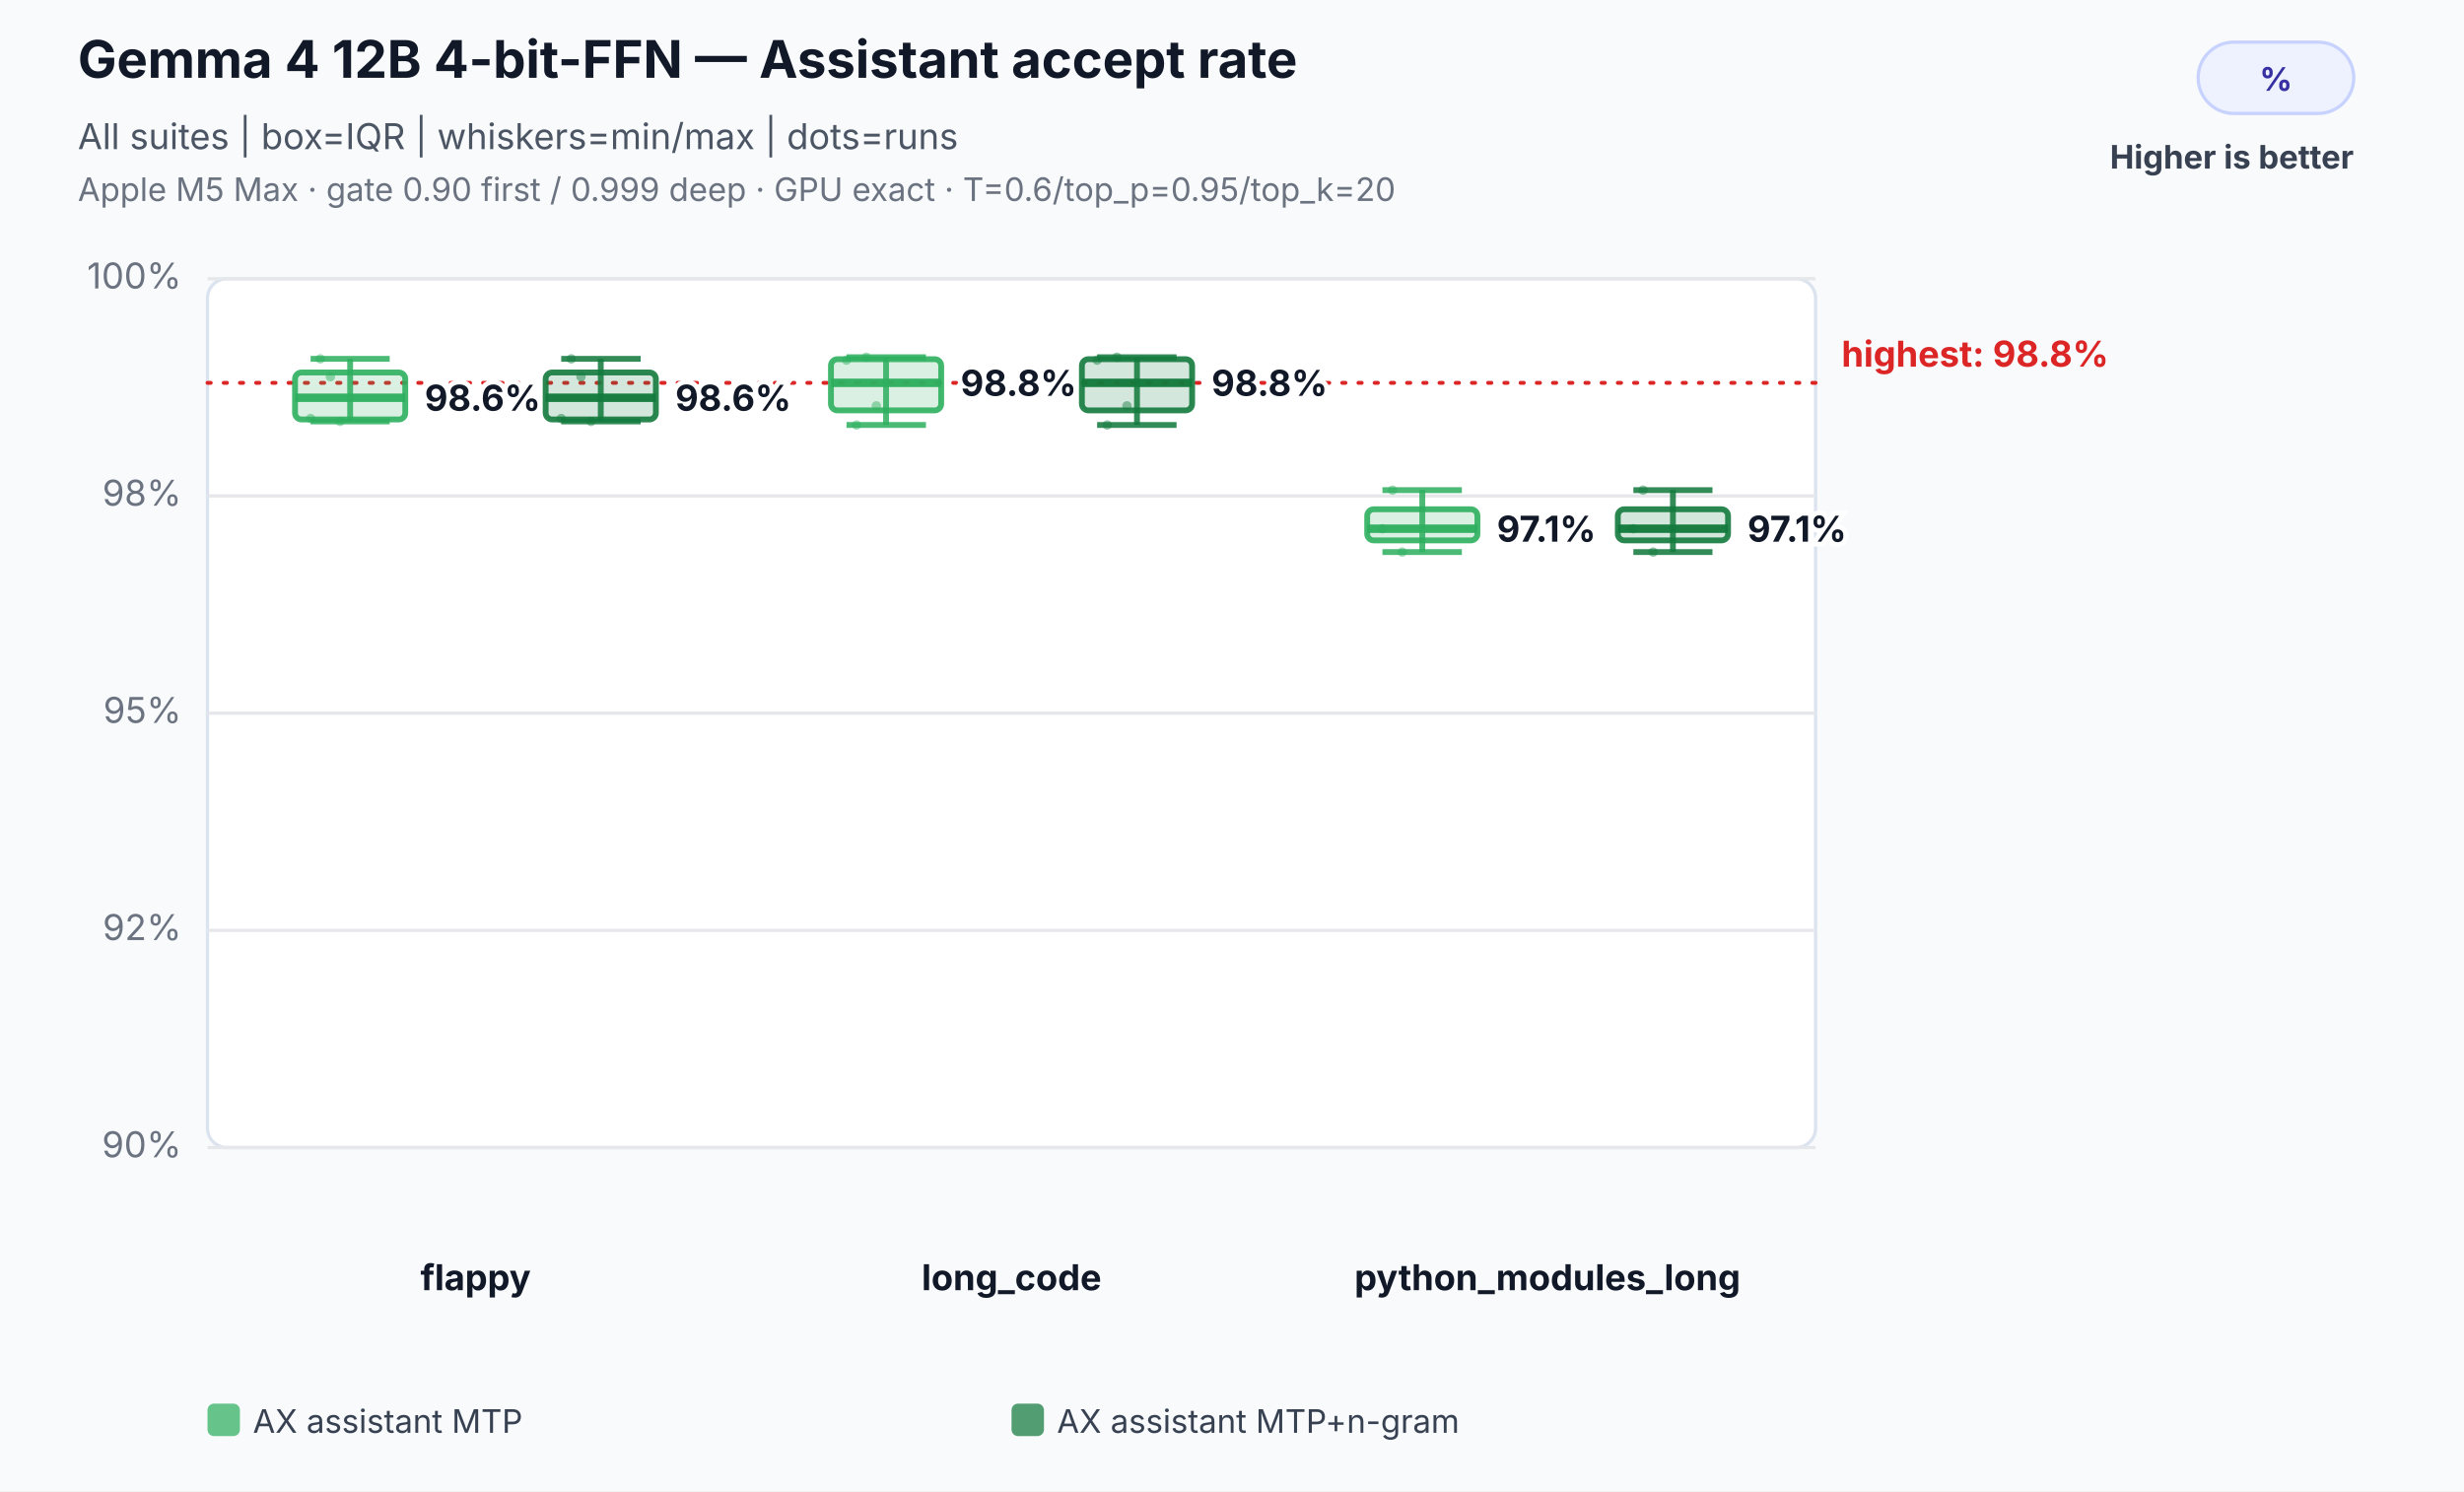
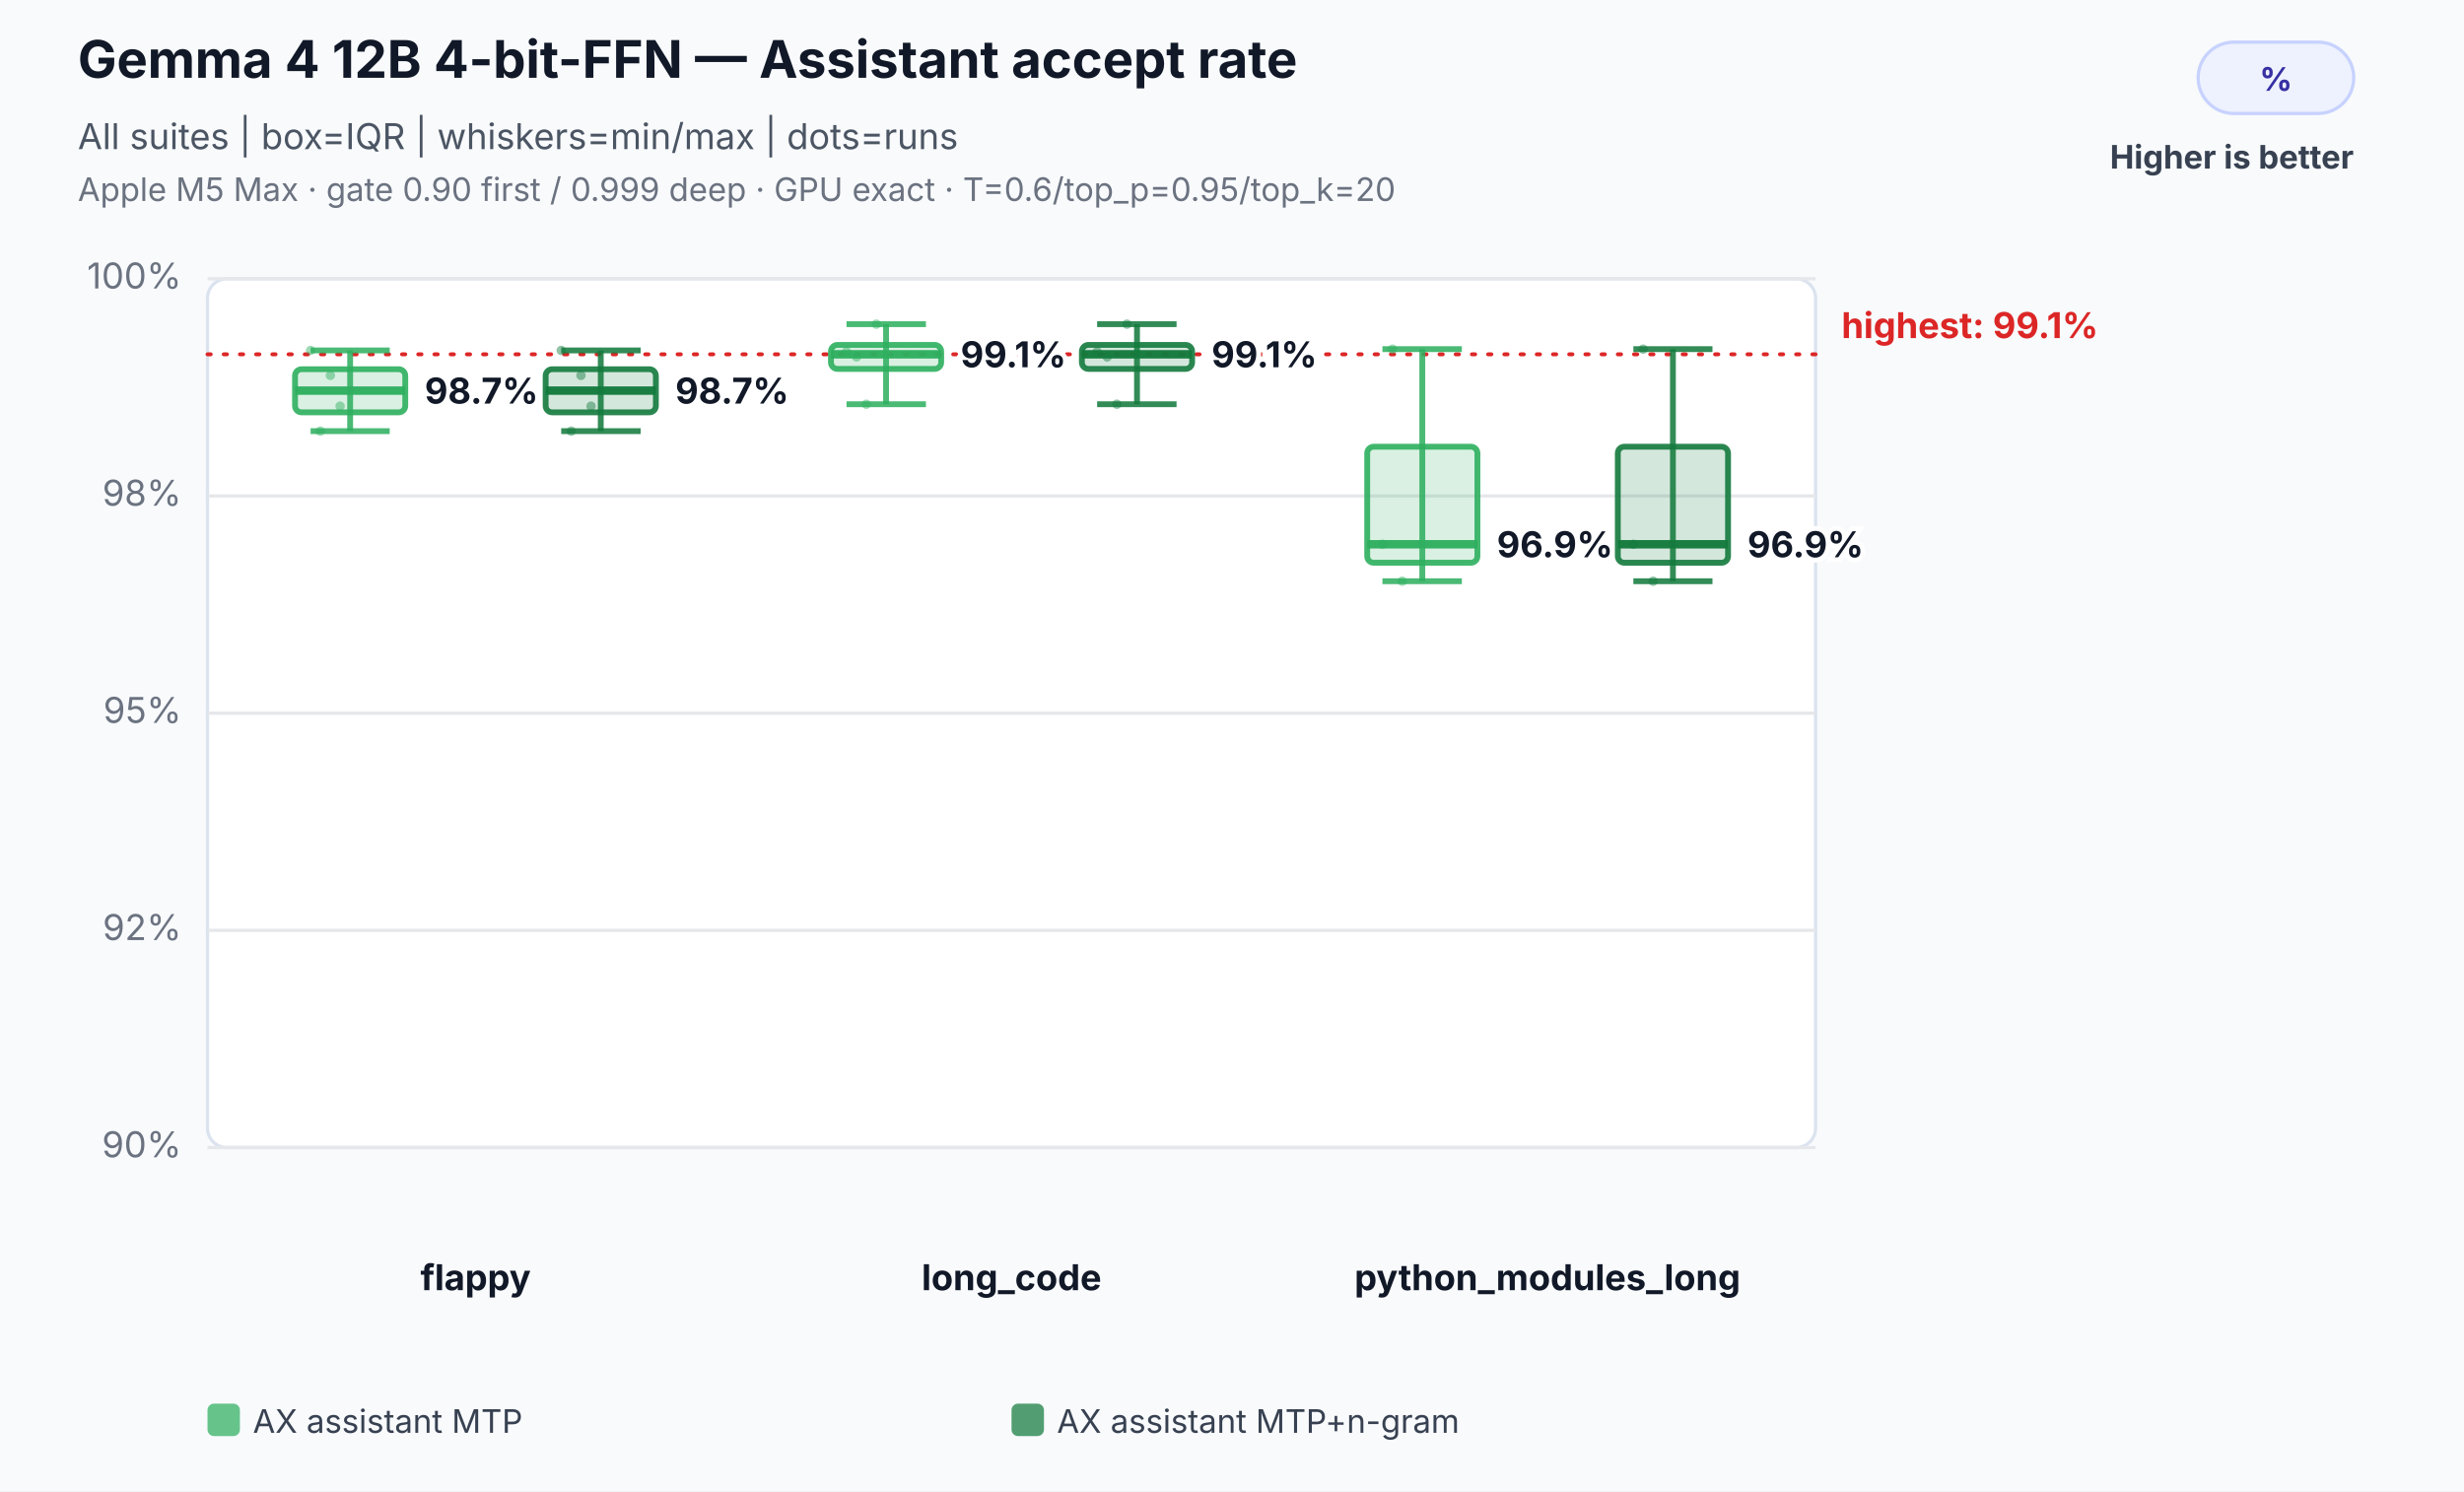
<svg xmlns="http://www.w3.org/2000/svg" width="760" height="460" viewBox="0 0 760 460" role="img" aria-labelledby="title desc">
  <rect width="100%" height="100%" fill="#f8fafc" />
  <text x="24" y="24" font-family="Inter,Segoe UI,Arial,sans-serif" font-size="16" font-weight="700" fill="#111827">Gemma 4 12B 4-bit-FFN — Assistant accept rate</text>
  <text x="24" y="46" font-family="Inter,Segoe UI,Arial,sans-serif" font-size="11" fill="#4b5563">All suites | box=IQR | whiskers=min/max | dots=runs</text>
  <text x="24" y="62" font-family="Inter,Segoe UI,Arial,sans-serif" font-size="10" fill="#6b7280">Apple M5 Max · gate 0.90 first / 0.999 deep · GPU exact · T=0.6/top_p=0.95/top_k=20</text>
  <rect x="678" y="13" width="48" height="22" rx="11" fill="#eef2ff" stroke="#c7d2fe" />
  <text x="702.0" y="28" text-anchor="middle" font-family="Inter,Segoe UI,Arial,sans-serif" font-size="10" font-weight="700" fill="#3730a3">%</text>
  <text x="726" y="52" text-anchor="end" font-family="Inter,Segoe UI,Arial,sans-serif" font-size="10" font-weight="700" fill="#374151">Higher is better</text>
  <rect x="64" y="86" width="496" height="268" rx="6" fill="#ffffff" stroke="#dbe3ef" />
  <line x1="64" y1="354.0" x2="560" y2="354.0" stroke="#e5e7eb" stroke-width="1" />
  <text x="56" y="357.0" text-anchor="end" font-family="Inter,Segoe UI,Arial,sans-serif" font-size="11" fill="#6b7280">90%</text>
  <line x1="64" y1="287.0" x2="560" y2="287.0" stroke="#e5e7eb" stroke-width="1" />
  <text x="56" y="290.0" text-anchor="end" font-family="Inter,Segoe UI,Arial,sans-serif" font-size="11" fill="#6b7280">92%</text>
  <line x1="64" y1="220.0" x2="560" y2="220.0" stroke="#e5e7eb" stroke-width="1" />
  <text x="56" y="223.0" text-anchor="end" font-family="Inter,Segoe UI,Arial,sans-serif" font-size="11" fill="#6b7280">95%</text>
  <line x1="64" y1="153.0" x2="560" y2="153.0" stroke="#e5e7eb" stroke-width="1" />
  <text x="56" y="156.0" text-anchor="end" font-family="Inter,Segoe UI,Arial,sans-serif" font-size="11" fill="#6b7280">98%</text>
  <line x1="64" y1="86.0" x2="560" y2="86.0" stroke="#e5e7eb" stroke-width="1" />
  <text x="56" y="89.0" text-anchor="end" font-family="Inter,Segoe UI,Arial,sans-serif" font-size="11" fill="#6b7280">100%</text>
-   <line x1="64" y1="118.1" x2="560" y2="118.1" stroke="#dc2626" stroke-width="1.2" stroke-dasharray="1 4" stroke-linecap="round" />
-   <text x="568" y="113.1" text-anchor="start" font-family="Inter,Segoe UI,Arial,sans-serif" font-size="11" font-weight="700" fill="#dc2626" data-label="highest median">highest: 98.8%</text>
+   <line x1="64" y1="109.3" x2="560" y2="109.3" stroke="#dc2626" stroke-width="1.2" stroke-dasharray="1 4" stroke-linecap="round" />
+   <text x="568" y="104.3" text-anchor="start" font-family="Inter,Segoe UI,Arial,sans-serif" font-size="11" font-weight="700" fill="#dc2626" data-label="highest median">highest: 99.1%</text>
  <text x="146.7" y="398" text-anchor="middle" font-family="Inter,Segoe UI,Arial,sans-serif" font-size="11" font-weight="700" fill="#111827">flappy</text>
-   <circle cx="95.8" cy="129.1" r="1.45" fill="#2eaf5f" fill-opacity="0.46" />
-   <circle cx="98.8" cy="110.7" r="1.45" fill="#2eaf5f" fill-opacity="0.46" />
-   <circle cx="101.9" cy="116.2" r="1.45" fill="#2eaf5f" fill-opacity="0.46" />
-   <circle cx="104.9" cy="130.0" r="1.45" fill="#2eaf5f" fill-opacity="0.46" />
-   <line x1="108.0" y1="110.7" x2="108.0" y2="130.0" stroke="#2eaf5f" stroke-opacity="0.86" stroke-width="1.8" />
-   <line x1="95.8" y1="110.7" x2="120.2" y2="110.7" stroke="#2eaf5f" stroke-opacity="0.86" stroke-width="1.8" />
-   <line x1="95.8" y1="130.0" x2="120.2" y2="130.0" stroke="#2eaf5f" stroke-opacity="0.86" stroke-width="1.8" />
-   <rect x="91.0" y="114.9" width="34.0" height="14.5" rx="2" fill="#2eaf5f" fill-opacity="0.18" stroke="#2eaf5f" stroke-opacity="0.9" stroke-width="1.8" />
-   <line x1="91.0" y1="122.7" x2="125.0" y2="122.7" stroke="#2eaf5f" stroke-opacity="0.96" stroke-width="2.6" />
-   <text x="131.0" y="126.7" text-anchor="start" font-family="Inter,Segoe UI,Arial,sans-serif" font-size="11" font-weight="700" fill="#111827" stroke="#ffffff" stroke-width="3" paint-order="stroke">98.6%</text>
-   <circle cx="173.1" cy="129.1" r="1.45" fill="#137a3d" fill-opacity="0.46" />
-   <circle cx="176.2" cy="110.7" r="1.45" fill="#137a3d" fill-opacity="0.46" />
-   <circle cx="179.2" cy="116.2" r="1.45" fill="#137a3d" fill-opacity="0.46" />
-   <circle cx="182.3" cy="130.0" r="1.45" fill="#137a3d" fill-opacity="0.46" />
-   <line x1="185.3" y1="110.7" x2="185.3" y2="130.0" stroke="#137a3d" stroke-opacity="0.86" stroke-width="1.8" />
-   <line x1="173.1" y1="110.7" x2="197.6" y2="110.7" stroke="#137a3d" stroke-opacity="0.86" stroke-width="1.8" />
-   <line x1="173.1" y1="130.0" x2="197.6" y2="130.0" stroke="#137a3d" stroke-opacity="0.86" stroke-width="1.8" />
-   <rect x="168.3" y="114.9" width="34.0" height="14.5" rx="2" fill="#137a3d" fill-opacity="0.18" stroke="#137a3d" stroke-opacity="0.9" stroke-width="1.8" />
-   <line x1="168.3" y1="122.7" x2="202.3" y2="122.7" stroke="#137a3d" stroke-opacity="0.96" stroke-width="2.6" />
-   <text x="208.3" y="126.7" text-anchor="start" font-family="Inter,Segoe UI,Arial,sans-serif" font-size="11" font-weight="700" fill="#111827" stroke="#ffffff" stroke-width="3" paint-order="stroke">98.6%</text>
+   <circle cx="95.8" cy="108.1" r="1.45" fill="#2eaf5f" fill-opacity="0.46" />
+   <circle cx="98.8" cy="133.0" r="1.45" fill="#2eaf5f" fill-opacity="0.46" />
+   <circle cx="101.9" cy="115.8" r="1.45" fill="#2eaf5f" fill-opacity="0.46" />
+   <circle cx="104.9" cy="125.3" r="1.45" fill="#2eaf5f" fill-opacity="0.46" />
+   <line x1="108.0" y1="108.1" x2="108.0" y2="133.0" stroke="#2eaf5f" stroke-opacity="0.86" stroke-width="1.8" />
+   <line x1="95.8" y1="108.1" x2="120.2" y2="108.1" stroke="#2eaf5f" stroke-opacity="0.86" stroke-width="1.8" />
+   <line x1="95.8" y1="133.0" x2="120.2" y2="133.0" stroke="#2eaf5f" stroke-opacity="0.86" stroke-width="1.8" />
+   <rect x="91.0" y="113.9" width="34.0" height="13.3" rx="2" fill="#2eaf5f" fill-opacity="0.18" stroke="#2eaf5f" stroke-opacity="0.9" stroke-width="1.8" />
+   <line x1="91.0" y1="120.5" x2="125.0" y2="120.5" stroke="#2eaf5f" stroke-opacity="0.96" stroke-width="2.6" />
+   <text x="131.0" y="124.5" text-anchor="start" font-family="Inter,Segoe UI,Arial,sans-serif" font-size="11" font-weight="700" fill="#111827" stroke="#ffffff" stroke-width="3" paint-order="stroke">98.7%</text>
+   <circle cx="173.1" cy="108.1" r="1.45" fill="#137a3d" fill-opacity="0.46" />
+   <circle cx="176.2" cy="133.0" r="1.45" fill="#137a3d" fill-opacity="0.46" />
+   <circle cx="179.2" cy="115.8" r="1.45" fill="#137a3d" fill-opacity="0.46" />
+   <circle cx="182.3" cy="125.3" r="1.45" fill="#137a3d" fill-opacity="0.46" />
+   <line x1="185.3" y1="108.1" x2="185.3" y2="133.0" stroke="#137a3d" stroke-opacity="0.86" stroke-width="1.8" />
+   <line x1="173.1" y1="108.1" x2="197.6" y2="108.1" stroke="#137a3d" stroke-opacity="0.86" stroke-width="1.8" />
+   <line x1="173.1" y1="133.0" x2="197.6" y2="133.0" stroke="#137a3d" stroke-opacity="0.86" stroke-width="1.8" />
+   <rect x="168.3" y="113.9" width="34.0" height="13.3" rx="2" fill="#137a3d" fill-opacity="0.18" stroke="#137a3d" stroke-opacity="0.9" stroke-width="1.8" />
+   <line x1="168.3" y1="120.5" x2="202.3" y2="120.5" stroke="#137a3d" stroke-opacity="0.96" stroke-width="2.6" />
+   <text x="208.3" y="124.5" text-anchor="start" font-family="Inter,Segoe UI,Arial,sans-serif" font-size="11" font-weight="700" fill="#111827" stroke="#ffffff" stroke-width="3" paint-order="stroke">98.7%</text>
  <text x="312.0" y="398" text-anchor="middle" font-family="Inter,Segoe UI,Arial,sans-serif" font-size="11" font-weight="700" fill="#111827">long_code</text>
-   <circle cx="261.1" cy="111.1" r="1.45" fill="#2eaf5f" fill-opacity="0.46" />
-   <circle cx="264.2" cy="131.1" r="1.45" fill="#2eaf5f" fill-opacity="0.46" />
-   <circle cx="267.2" cy="110.2" r="1.45" fill="#2eaf5f" fill-opacity="0.46" />
-   <circle cx="270.3" cy="125.2" r="1.45" fill="#2eaf5f" fill-opacity="0.46" />
-   <line x1="273.3" y1="110.2" x2="273.3" y2="131.1" stroke="#2eaf5f" stroke-opacity="0.86" stroke-width="1.8" />
-   <line x1="261.1" y1="110.2" x2="285.6" y2="110.2" stroke="#2eaf5f" stroke-opacity="0.86" stroke-width="1.8" />
-   <line x1="261.1" y1="131.1" x2="285.6" y2="131.1" stroke="#2eaf5f" stroke-opacity="0.86" stroke-width="1.8" />
-   <rect x="256.3" y="110.8" width="34.0" height="15.8" rx="2" fill="#2eaf5f" fill-opacity="0.18" stroke="#2eaf5f" stroke-opacity="0.9" stroke-width="1.8" />
-   <line x1="256.3" y1="118.1" x2="290.3" y2="118.1" stroke="#2eaf5f" stroke-opacity="0.96" stroke-width="2.6" />
-   <text x="296.3" y="122.1" text-anchor="start" font-family="Inter,Segoe UI,Arial,sans-serif" font-size="11" font-weight="700" fill="#111827" stroke="#ffffff" stroke-width="3" paint-order="stroke">98.8%</text>
-   <circle cx="338.4" cy="111.1" r="1.45" fill="#137a3d" fill-opacity="0.46" />
-   <circle cx="341.5" cy="131.1" r="1.45" fill="#137a3d" fill-opacity="0.46" />
-   <circle cx="344.5" cy="110.2" r="1.45" fill="#137a3d" fill-opacity="0.46" />
-   <circle cx="347.6" cy="125.2" r="1.45" fill="#137a3d" fill-opacity="0.46" />
-   <line x1="350.7" y1="110.2" x2="350.7" y2="131.1" stroke="#137a3d" stroke-opacity="0.86" stroke-width="1.8" />
-   <line x1="338.4" y1="110.2" x2="362.9" y2="110.2" stroke="#137a3d" stroke-opacity="0.86" stroke-width="1.8" />
-   <line x1="338.4" y1="131.1" x2="362.9" y2="131.1" stroke="#137a3d" stroke-opacity="0.86" stroke-width="1.8" />
-   <rect x="333.7" y="110.8" width="34.0" height="15.8" rx="2" fill="#137a3d" fill-opacity="0.18" stroke="#137a3d" stroke-opacity="0.9" stroke-width="1.8" />
-   <line x1="333.7" y1="118.1" x2="367.7" y2="118.1" stroke="#137a3d" stroke-opacity="0.96" stroke-width="2.6" />
-   <text x="373.7" y="122.1" text-anchor="start" font-family="Inter,Segoe UI,Arial,sans-serif" font-size="11" font-weight="700" fill="#111827" stroke="#ffffff" stroke-width="3" paint-order="stroke">98.8%</text>
+   <circle cx="261.1" cy="108.5" r="1.45" fill="#2eaf5f" fill-opacity="0.46" />
+   <circle cx="264.2" cy="110.1" r="1.45" fill="#2eaf5f" fill-opacity="0.46" />
+   <circle cx="267.2" cy="124.7" r="1.45" fill="#2eaf5f" fill-opacity="0.46" />
+   <circle cx="270.3" cy="100.0" r="1.45" fill="#2eaf5f" fill-opacity="0.46" />
+   <line x1="273.3" y1="100.0" x2="273.3" y2="124.7" stroke="#2eaf5f" stroke-opacity="0.86" stroke-width="1.8" />
+   <line x1="261.1" y1="100.0" x2="285.6" y2="100.0" stroke="#2eaf5f" stroke-opacity="0.86" stroke-width="1.8" />
+   <line x1="261.1" y1="124.7" x2="285.6" y2="124.7" stroke="#2eaf5f" stroke-opacity="0.86" stroke-width="1.8" />
+   <rect x="256.3" y="106.4" width="34.0" height="7.4" rx="2" fill="#2eaf5f" fill-opacity="0.18" stroke="#2eaf5f" stroke-opacity="0.9" stroke-width="1.8" />
+   <line x1="256.3" y1="109.3" x2="290.3" y2="109.3" stroke="#2eaf5f" stroke-opacity="0.96" stroke-width="2.6" />
+   <text x="296.3" y="113.3" text-anchor="start" font-family="Inter,Segoe UI,Arial,sans-serif" font-size="11" font-weight="700" fill="#111827" stroke="#ffffff" stroke-width="3" paint-order="stroke">99.1%</text>
+   <circle cx="338.4" cy="108.5" r="1.45" fill="#137a3d" fill-opacity="0.46" />
+   <circle cx="341.5" cy="110.1" r="1.45" fill="#137a3d" fill-opacity="0.46" />
+   <circle cx="344.5" cy="124.7" r="1.45" fill="#137a3d" fill-opacity="0.46" />
+   <circle cx="347.6" cy="100.0" r="1.45" fill="#137a3d" fill-opacity="0.46" />
+   <line x1="350.7" y1="100.0" x2="350.7" y2="124.7" stroke="#137a3d" stroke-opacity="0.86" stroke-width="1.8" />
+   <line x1="338.4" y1="100.0" x2="362.9" y2="100.0" stroke="#137a3d" stroke-opacity="0.86" stroke-width="1.8" />
+   <line x1="338.4" y1="124.7" x2="362.9" y2="124.7" stroke="#137a3d" stroke-opacity="0.86" stroke-width="1.8" />
+   <rect x="333.7" y="106.4" width="34.0" height="7.4" rx="2" fill="#137a3d" fill-opacity="0.18" stroke="#137a3d" stroke-opacity="0.9" stroke-width="1.8" />
+   <line x1="333.7" y1="109.3" x2="367.7" y2="109.3" stroke="#137a3d" stroke-opacity="0.96" stroke-width="2.6" />
+   <text x="373.7" y="113.3" text-anchor="start" font-family="Inter,Segoe UI,Arial,sans-serif" font-size="11" font-weight="700" fill="#111827" stroke="#ffffff" stroke-width="3" paint-order="stroke">99.1%</text>
  <text x="477.3" y="398" text-anchor="middle" font-family="Inter,Segoe UI,Arial,sans-serif" font-size="11" font-weight="700" fill="#111827">python_modules_long</text>
-   <circle cx="426.4" cy="163.1" r="1.45" fill="#2eaf5f" fill-opacity="0.46" />
-   <circle cx="429.5" cy="151.2" r="1.45" fill="#2eaf5f" fill-opacity="0.46" />
-   <circle cx="432.5" cy="170.3" r="1.45" fill="#2eaf5f" fill-opacity="0.46" />
-   <line x1="438.7" y1="151.2" x2="438.7" y2="170.3" stroke="#2eaf5f" stroke-opacity="0.86" stroke-width="1.8" />
-   <line x1="426.4" y1="151.2" x2="450.9" y2="151.2" stroke="#2eaf5f" stroke-opacity="0.86" stroke-width="1.8" />
-   <line x1="426.4" y1="170.3" x2="450.9" y2="170.3" stroke="#2eaf5f" stroke-opacity="0.86" stroke-width="1.8" />
-   <rect x="421.7" y="157.1" width="34.0" height="9.6" rx="2" fill="#2eaf5f" fill-opacity="0.18" stroke="#2eaf5f" stroke-opacity="0.9" stroke-width="1.8" />
-   <line x1="421.7" y1="163.1" x2="455.7" y2="163.1" stroke="#2eaf5f" stroke-opacity="0.96" stroke-width="2.6" />
-   <text x="461.7" y="167.1" text-anchor="start" font-family="Inter,Segoe UI,Arial,sans-serif" font-size="11" font-weight="700" fill="#111827" stroke="#ffffff" stroke-width="3" paint-order="stroke">97.1%</text>
-   <circle cx="503.8" cy="163.1" r="1.45" fill="#137a3d" fill-opacity="0.46" />
-   <circle cx="506.8" cy="151.2" r="1.45" fill="#137a3d" fill-opacity="0.46" />
-   <circle cx="509.9" cy="170.3" r="1.45" fill="#137a3d" fill-opacity="0.46" />
-   <line x1="516.0" y1="151.2" x2="516.0" y2="170.3" stroke="#137a3d" stroke-opacity="0.86" stroke-width="1.8" />
-   <line x1="503.8" y1="151.2" x2="528.2" y2="151.2" stroke="#137a3d" stroke-opacity="0.86" stroke-width="1.8" />
-   <line x1="503.8" y1="170.3" x2="528.2" y2="170.3" stroke="#137a3d" stroke-opacity="0.86" stroke-width="1.8" />
-   <rect x="499.0" y="157.1" width="34.0" height="9.6" rx="2" fill="#137a3d" fill-opacity="0.18" stroke="#137a3d" stroke-opacity="0.9" stroke-width="1.8" />
-   <line x1="499.0" y1="163.1" x2="533.0" y2="163.1" stroke="#137a3d" stroke-opacity="0.96" stroke-width="2.6" />
-   <text x="539.0" y="167.1" text-anchor="start" font-family="Inter,Segoe UI,Arial,sans-serif" font-size="11" font-weight="700" fill="#111827" stroke="#ffffff" stroke-width="3" paint-order="stroke">97.1%</text>
+   <circle cx="426.4" cy="167.9" r="1.45" fill="#2eaf5f" fill-opacity="0.46" />
+   <circle cx="429.5" cy="107.7" r="1.45" fill="#2eaf5f" fill-opacity="0.46" />
+   <circle cx="432.5" cy="179.3" r="1.45" fill="#2eaf5f" fill-opacity="0.46" />
+   <line x1="438.7" y1="107.7" x2="438.7" y2="179.3" stroke="#2eaf5f" stroke-opacity="0.86" stroke-width="1.8" />
+   <line x1="426.4" y1="107.7" x2="450.9" y2="107.7" stroke="#2eaf5f" stroke-opacity="0.86" stroke-width="1.8" />
+   <line x1="426.4" y1="179.3" x2="450.9" y2="179.3" stroke="#2eaf5f" stroke-opacity="0.86" stroke-width="1.8" />
+   <rect x="421.7" y="137.8" width="34.0" height="35.8" rx="2" fill="#2eaf5f" fill-opacity="0.18" stroke="#2eaf5f" stroke-opacity="0.9" stroke-width="1.8" />
+   <line x1="421.7" y1="167.9" x2="455.7" y2="167.9" stroke="#2eaf5f" stroke-opacity="0.96" stroke-width="2.6" />
+   <text x="461.7" y="171.9" text-anchor="start" font-family="Inter,Segoe UI,Arial,sans-serif" font-size="11" font-weight="700" fill="#111827" stroke="#ffffff" stroke-width="3" paint-order="stroke">96.9%</text>
+   <circle cx="503.8" cy="167.9" r="1.45" fill="#137a3d" fill-opacity="0.46" />
+   <circle cx="506.8" cy="107.7" r="1.45" fill="#137a3d" fill-opacity="0.46" />
+   <circle cx="509.9" cy="179.3" r="1.45" fill="#137a3d" fill-opacity="0.46" />
+   <line x1="516.0" y1="107.7" x2="516.0" y2="179.3" stroke="#137a3d" stroke-opacity="0.86" stroke-width="1.8" />
+   <line x1="503.8" y1="107.7" x2="528.2" y2="107.7" stroke="#137a3d" stroke-opacity="0.86" stroke-width="1.8" />
+   <line x1="503.8" y1="179.3" x2="528.2" y2="179.3" stroke="#137a3d" stroke-opacity="0.86" stroke-width="1.8" />
+   <rect x="499.0" y="137.8" width="34.0" height="35.8" rx="2" fill="#137a3d" fill-opacity="0.18" stroke="#137a3d" stroke-opacity="0.9" stroke-width="1.8" />
+   <line x1="499.0" y1="167.9" x2="533.0" y2="167.9" stroke="#137a3d" stroke-opacity="0.96" stroke-width="2.6" />
+   <text x="539.0" y="171.9" text-anchor="start" font-family="Inter,Segoe UI,Arial,sans-serif" font-size="11" font-weight="700" fill="#111827" stroke="#ffffff" stroke-width="3" paint-order="stroke">96.9%</text>
  <rect x="64.0" y="433" width="10" height="10" rx="2" fill="#2eaf5f" fill-opacity="0.72" />
  <text x="78.0" y="442" font-family="Inter,Segoe UI,Arial,sans-serif" font-size="10" fill="#374151">AX assistant MTP</text>
  <rect x="312.0" y="433" width="10" height="10" rx="2" fill="#137a3d" fill-opacity="0.72" />
  <text x="326.0" y="442" font-family="Inter,Segoe UI,Arial,sans-serif" font-size="10" fill="#374151">AX assistant MTP+n-gram</text>
</svg>
